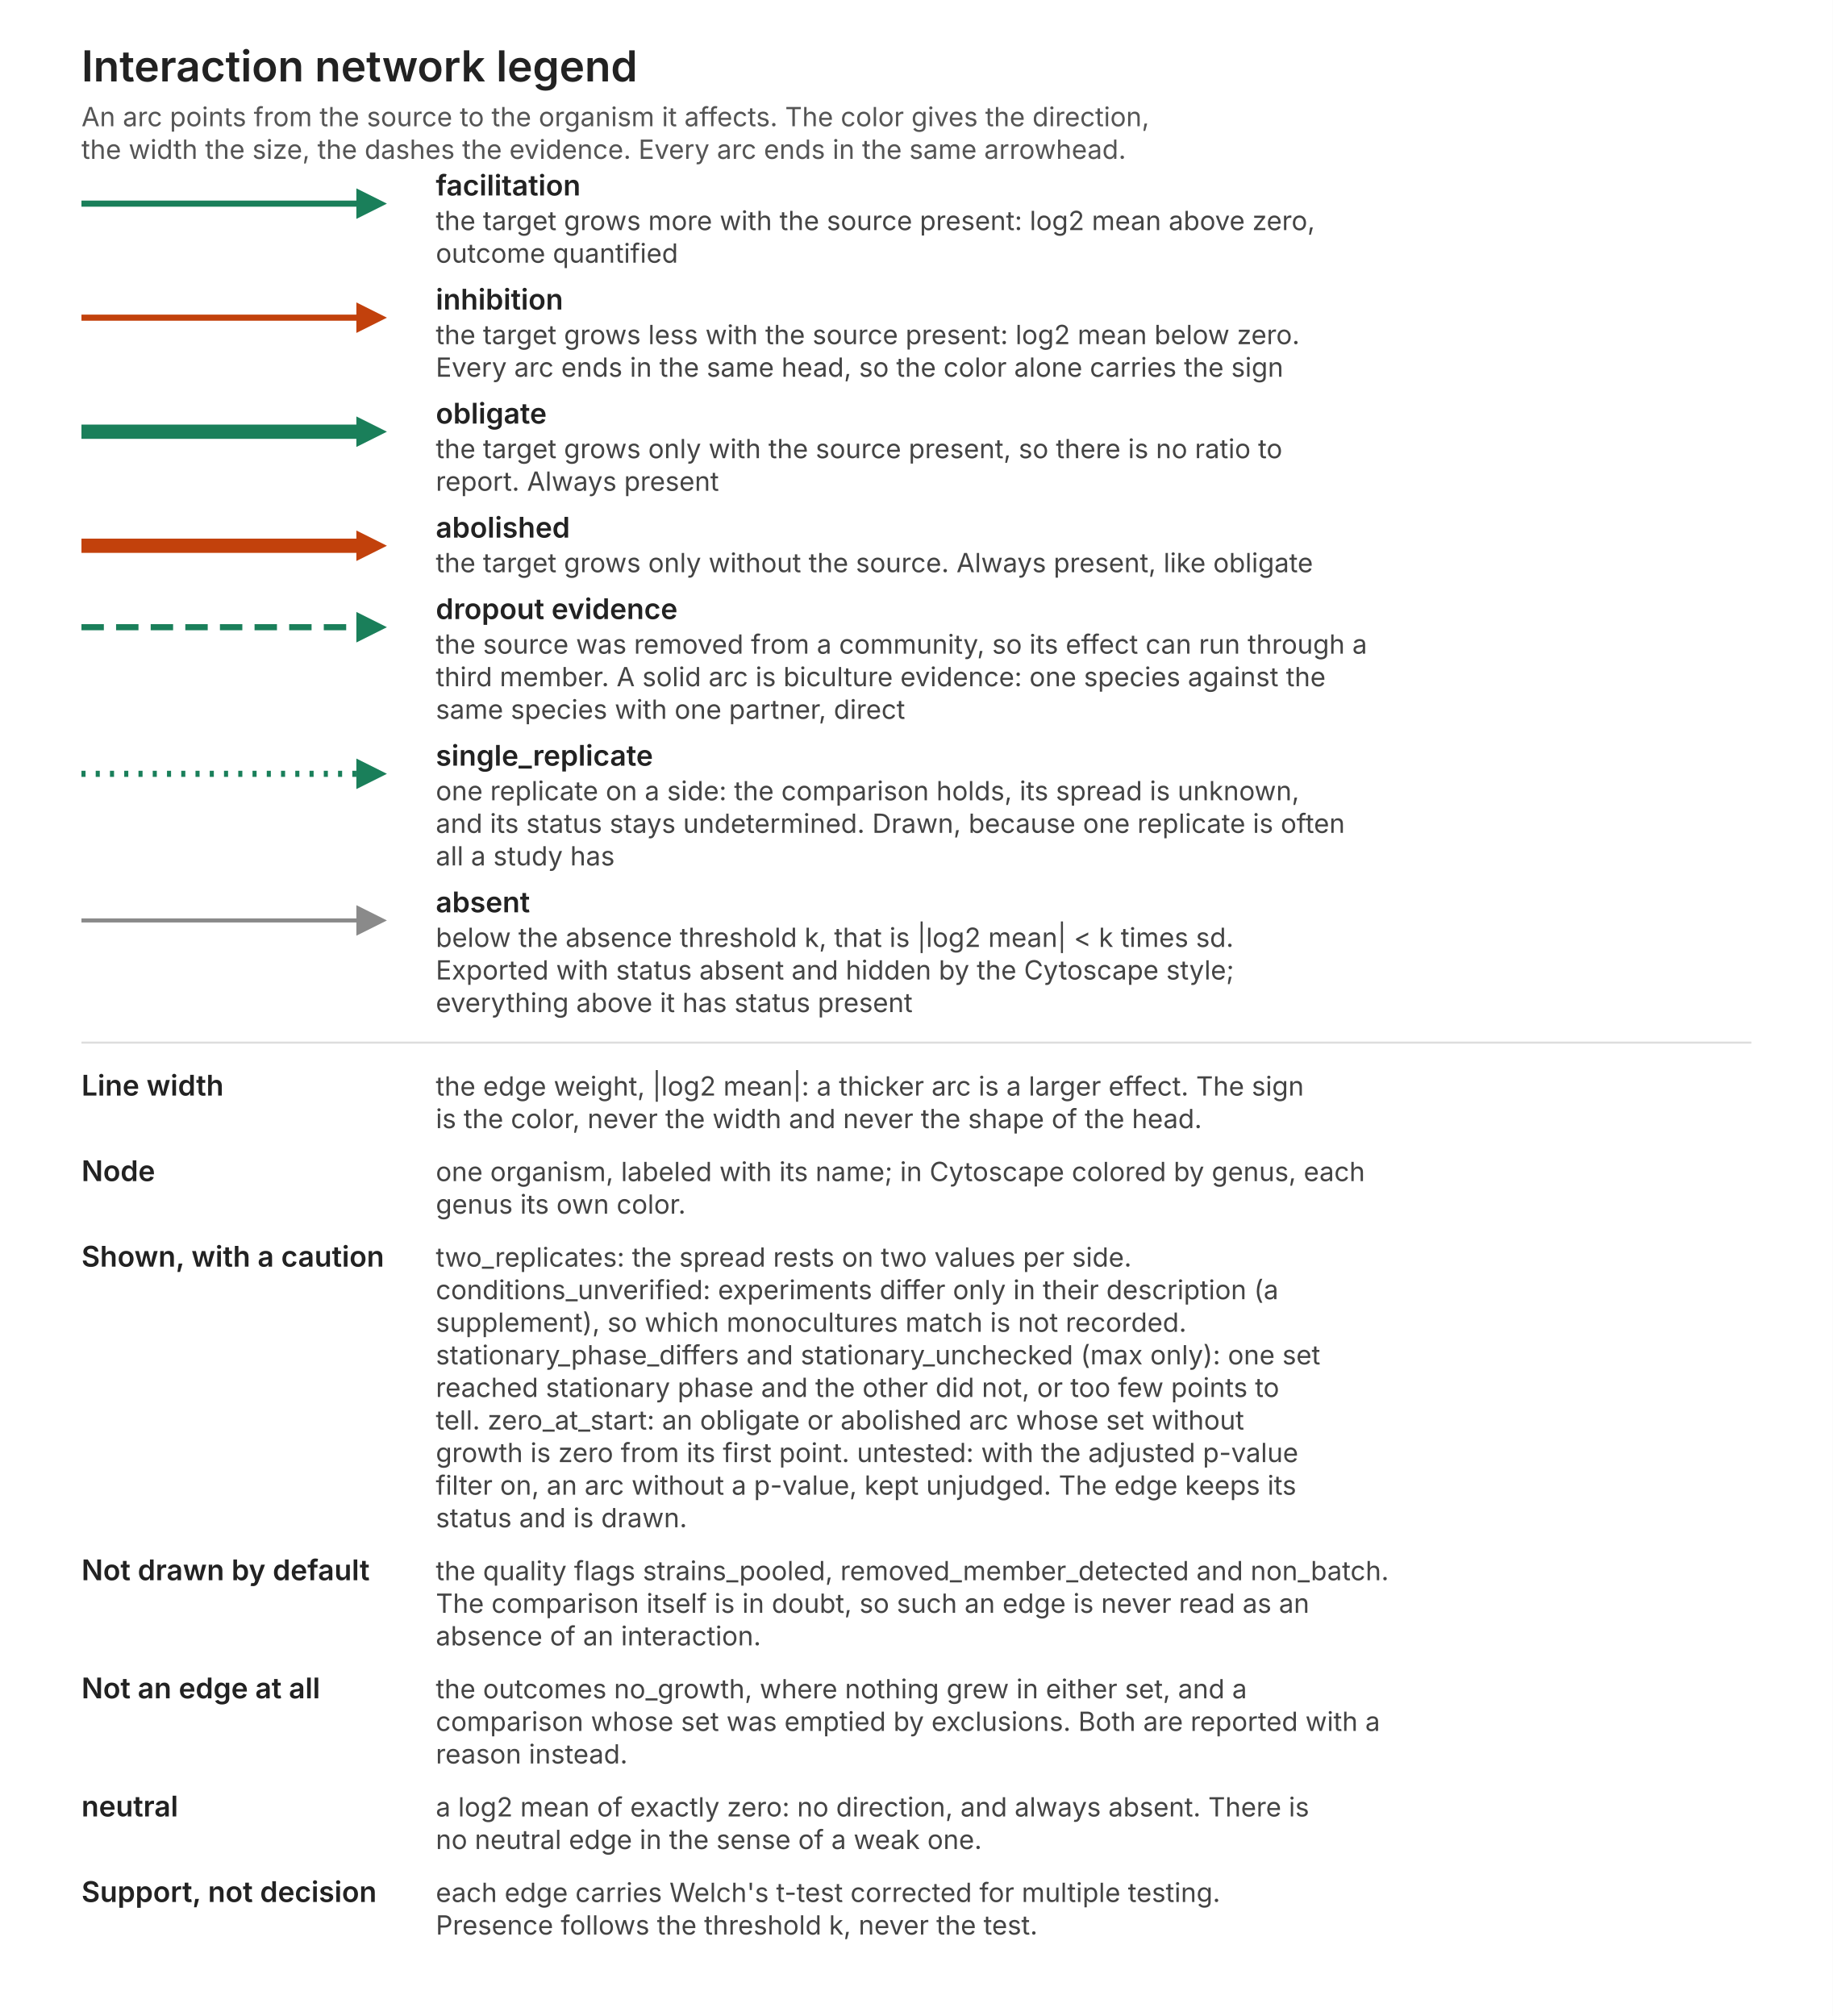
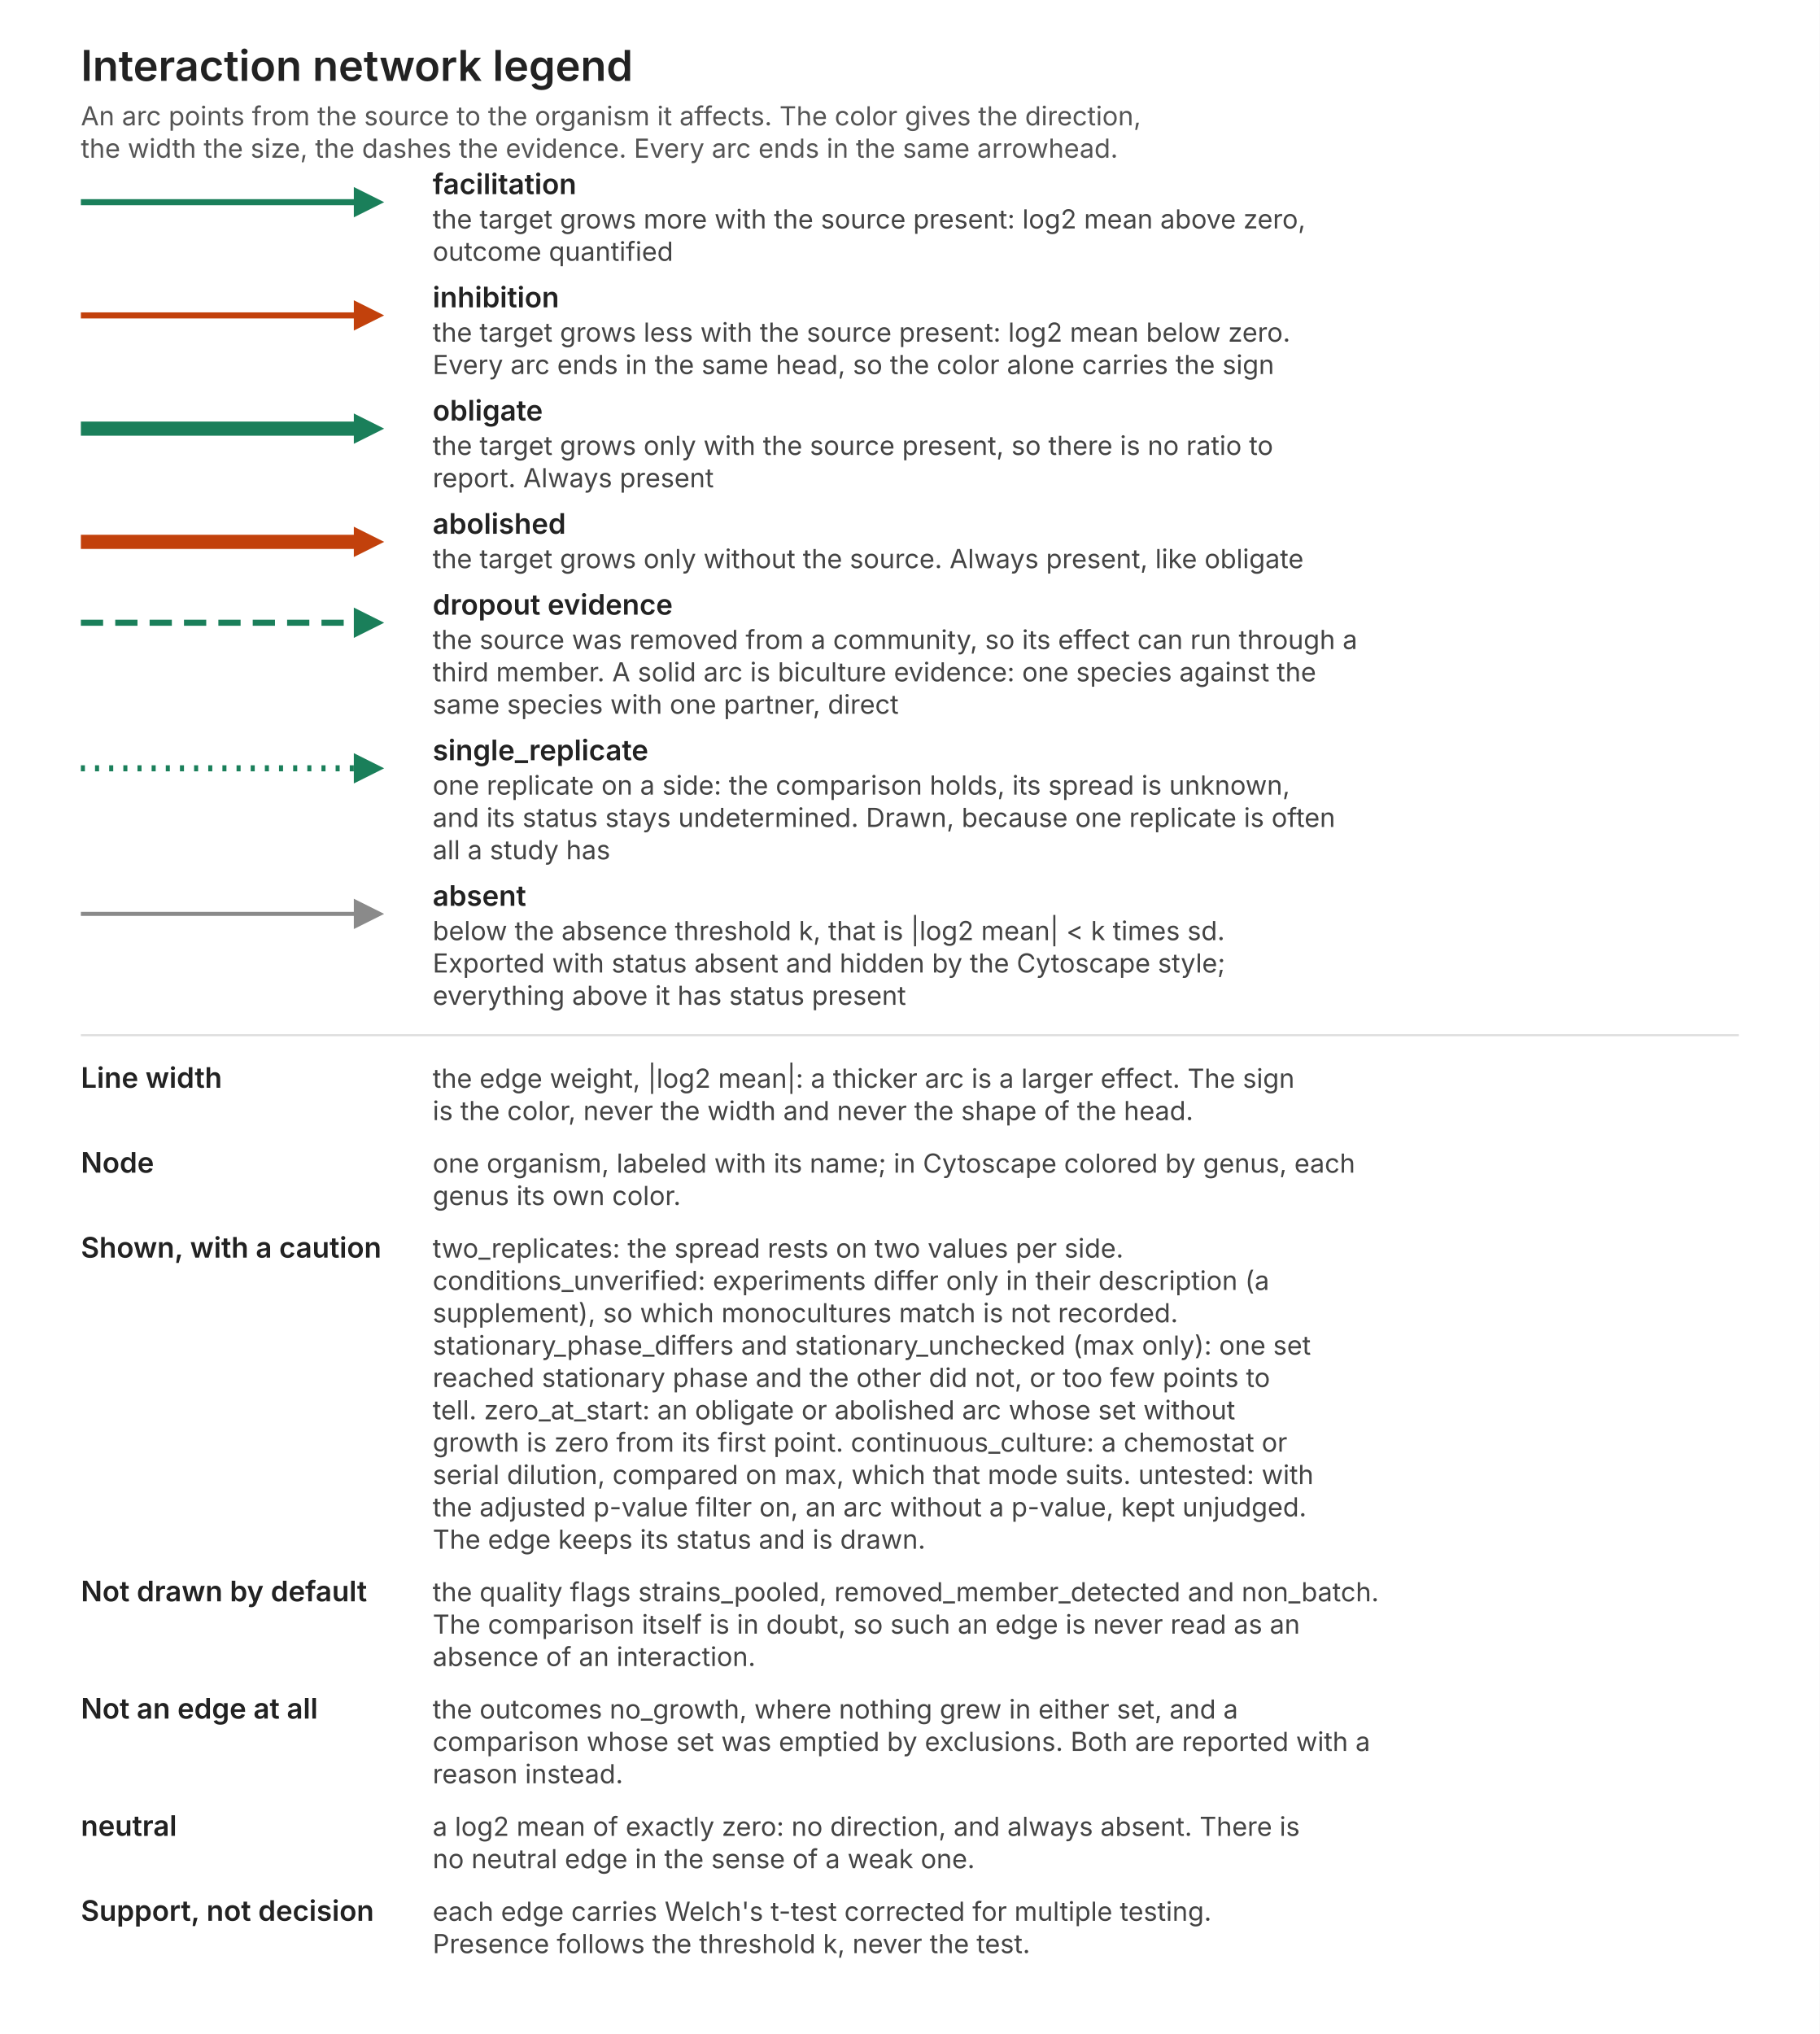
- <svg xmlns="http://www.w3.org/2000/svg" viewBox="0 0 900 990" width="900" height="990" role="img" aria-label="interaction network legend">
+ <svg xmlns="http://www.w3.org/2000/svg" viewBox="0 0 900 1006" width="900" height="1006" role="img" aria-label="interaction network legend">
  <style>text { font-family: system-ui, -apple-system, sans-serif; fill: #222222; }.title { font-size: 21px; font-weight: 600; }.subtitle { font-size: 13px; fill: #555555; }.label { font-size: 14px; font-weight: 600; }.meaning { font-size: 13px; fill: #444444; }</style>
-   <rect width="900" height="990" fill="#ffffff" />
+   <rect width="900" height="1006" fill="#ffffff" />
  <text x="40" y="40" class="title">Interaction network legend</text>
  <text x="40" y="62" class="subtitle">An arc points from the source to the organism it affects. The color gives the direction,</text>
  <text x="40" y="78" class="subtitle">the width the size, the dashes the evidence. Every arc ends in the same arrowhead.</text>
  <line x1="40" y1="100" x2="176" y2="100" stroke="#1a7f5a" stroke-width="3" />
  <path d="M 190 100 l -15 -7.5 l 0 15 z" fill="#1a7f5a" />
  <text x="214" y="96" class="label">facilitation</text>
  <text x="214" y="113" class="meaning">the target grows more with the source present: log2 mean above zero,</text>
  <text x="214" y="129" class="meaning">outcome quantified</text>
  <line x1="40" y1="156" x2="176" y2="156" stroke="#c2410c" stroke-width="3" />
  <path d="M 190 156 l -15 -7.5 l 0 15 z" fill="#c2410c" />
  <text x="214" y="152" class="label">inhibition</text>
  <text x="214" y="169" class="meaning">the target grows less with the source present: log2 mean below zero.</text>
  <text x="214" y="185" class="meaning">Every arc ends in the same head, so the color alone carries the sign</text>
  <line x1="40" y1="212" x2="176" y2="212" stroke="#1a7f5a" stroke-width="7" />
  <path d="M 190 212 l -15 -7.5 l 0 15 z" fill="#1a7f5a" />
  <text x="214" y="208" class="label">obligate</text>
  <text x="214" y="225" class="meaning">the target grows only with the source present, so there is no ratio to</text>
  <text x="214" y="241" class="meaning">report. Always present</text>
  <line x1="40" y1="268" x2="176" y2="268" stroke="#c2410c" stroke-width="7" />
  <path d="M 190 268 l -15 -7.5 l 0 15 z" fill="#c2410c" />
  <text x="214" y="264" class="label">abolished</text>
  <text x="214" y="281" class="meaning">the target grows only without the source. Always present, like obligate</text>
  <line x1="40" y1="308" x2="176" y2="308" stroke="#1a7f5a" stroke-width="3" stroke-dasharray="11 6" />
  <path d="M 190 308 l -15 -7.5 l 0 15 z" fill="#1a7f5a" />
  <text x="214" y="304" class="label">dropout evidence</text>
  <text x="214" y="321" class="meaning">the source was removed from a community, so its effect can run through a</text>
  <text x="214" y="337" class="meaning">third member. A solid arc is biculture evidence: one species against the</text>
  <text x="214" y="353" class="meaning">same species with one partner, direct</text>
  <line x1="40" y1="380" x2="176" y2="380" stroke="#1a7f5a" stroke-width="3" stroke-dasharray="2 5" />
  <path d="M 190 380 l -15 -7.5 l 0 15 z" fill="#1a7f5a" />
  <text x="214" y="376" class="label">single_replicate</text>
  <text x="214" y="393" class="meaning">one replicate on a side: the comparison holds, its spread is unknown,</text>
  <text x="214" y="409" class="meaning">and its status stays undetermined. Drawn, because one replicate is often</text>
  <text x="214" y="425" class="meaning">all a study has</text>
  <line x1="40" y1="452" x2="176" y2="452" stroke="#8a8a8a" stroke-width="2" />
  <path d="M 190 452 l -15 -7.5 l 0 15 z" fill="#8a8a8a" />
  <text x="214" y="448" class="label">absent</text>
  <text x="214" y="465" class="meaning">below the absence threshold k, that is |log2 mean| &lt; k times sd.</text>
  <text x="214" y="481" class="meaning">Exported with status absent and hidden by the Cytoscape style;</text>
  <text x="214" y="497" class="meaning">everything above it has status present</text>
  <line x1="40" y1="512" x2="860" y2="512" stroke="#dddddd" />
  <text x="40" y="538" class="label">Line width</text>
  <text x="214" y="538" class="meaning">the edge weight, |log2 mean|: a thicker arc is a larger effect. The sign</text>
  <text x="214" y="554" class="meaning">is the color, never the width and never the shape of the head.</text>
  <text x="40" y="580" class="label">Node</text>
  <text x="214" y="580" class="meaning">one organism, labeled with its name; in Cytoscape colored by genus, each</text>
  <text x="214" y="596" class="meaning">genus its own color.</text>
  <text x="40" y="622" class="label">Shown, with a caution</text>
  <text x="214" y="622" class="meaning">two_replicates: the spread rests on two values per side.</text>
  <text x="214" y="638" class="meaning">conditions_unverified: experiments differ only in their description (a</text>
  <text x="214" y="654" class="meaning">supplement), so which monocultures match is not recorded.</text>
  <text x="214" y="670" class="meaning">stationary_phase_differs and stationary_unchecked (max only): one set</text>
  <text x="214" y="686" class="meaning">reached stationary phase and the other did not, or too few points to</text>
  <text x="214" y="702" class="meaning">tell. zero_at_start: an obligate or abolished arc whose set without</text>
-   <text x="214" y="718" class="meaning">growth is zero from its first point. untested: with the adjusted p-value</text>
-   <text x="214" y="734" class="meaning">filter on, an arc without a p-value, kept unjudged. The edge keeps its</text>
-   <text x="214" y="750" class="meaning">status and is drawn.</text>
-   <text x="40" y="776" class="label">Not drawn by default</text>
-   <text x="214" y="776" class="meaning">the quality flags strains_pooled, removed_member_detected and non_batch.</text>
-   <text x="214" y="792" class="meaning">The comparison itself is in doubt, so such an edge is never read as an</text>
-   <text x="214" y="808" class="meaning">absence of an interaction.</text>
-   <text x="40" y="834" class="label">Not an edge at all</text>
-   <text x="214" y="834" class="meaning">the outcomes no_growth, where nothing grew in either set, and a</text>
-   <text x="214" y="850" class="meaning">comparison whose set was emptied by exclusions. Both are reported with a</text>
-   <text x="214" y="866" class="meaning">reason instead.</text>
-   <text x="40" y="892" class="label">neutral</text>
-   <text x="214" y="892" class="meaning">a log2 mean of exactly zero: no direction, and always absent. There is</text>
-   <text x="214" y="908" class="meaning">no neutral edge in the sense of a weak one.</text>
-   <text x="40" y="934" class="label">Support, not decision</text>
-   <text x="214" y="934" class="meaning">each edge carries Welch's t-test corrected for multiple testing.</text>
-   <text x="214" y="950" class="meaning">Presence follows the threshold k, never the test.</text>
+   <text x="214" y="718" class="meaning">growth is zero from its first point. continuous_culture: a chemostat or</text>
+   <text x="214" y="734" class="meaning">serial dilution, compared on max, which that mode suits. untested: with</text>
+   <text x="214" y="750" class="meaning">the adjusted p-value filter on, an arc without a p-value, kept unjudged.</text>
+   <text x="214" y="766" class="meaning">The edge keeps its status and is drawn.</text>
+   <text x="40" y="792" class="label">Not drawn by default</text>
+   <text x="214" y="792" class="meaning">the quality flags strains_pooled, removed_member_detected and non_batch.</text>
+   <text x="214" y="808" class="meaning">The comparison itself is in doubt, so such an edge is never read as an</text>
+   <text x="214" y="824" class="meaning">absence of an interaction.</text>
+   <text x="40" y="850" class="label">Not an edge at all</text>
+   <text x="214" y="850" class="meaning">the outcomes no_growth, where nothing grew in either set, and a</text>
+   <text x="214" y="866" class="meaning">comparison whose set was emptied by exclusions. Both are reported with a</text>
+   <text x="214" y="882" class="meaning">reason instead.</text>
+   <text x="40" y="908" class="label">neutral</text>
+   <text x="214" y="908" class="meaning">a log2 mean of exactly zero: no direction, and always absent. There is</text>
+   <text x="214" y="924" class="meaning">no neutral edge in the sense of a weak one.</text>
+   <text x="40" y="950" class="label">Support, not decision</text>
+   <text x="214" y="950" class="meaning">each edge carries Welch's t-test corrected for multiple testing.</text>
+   <text x="214" y="966" class="meaning">Presence follows the threshold k, never the test.</text>
</svg>
